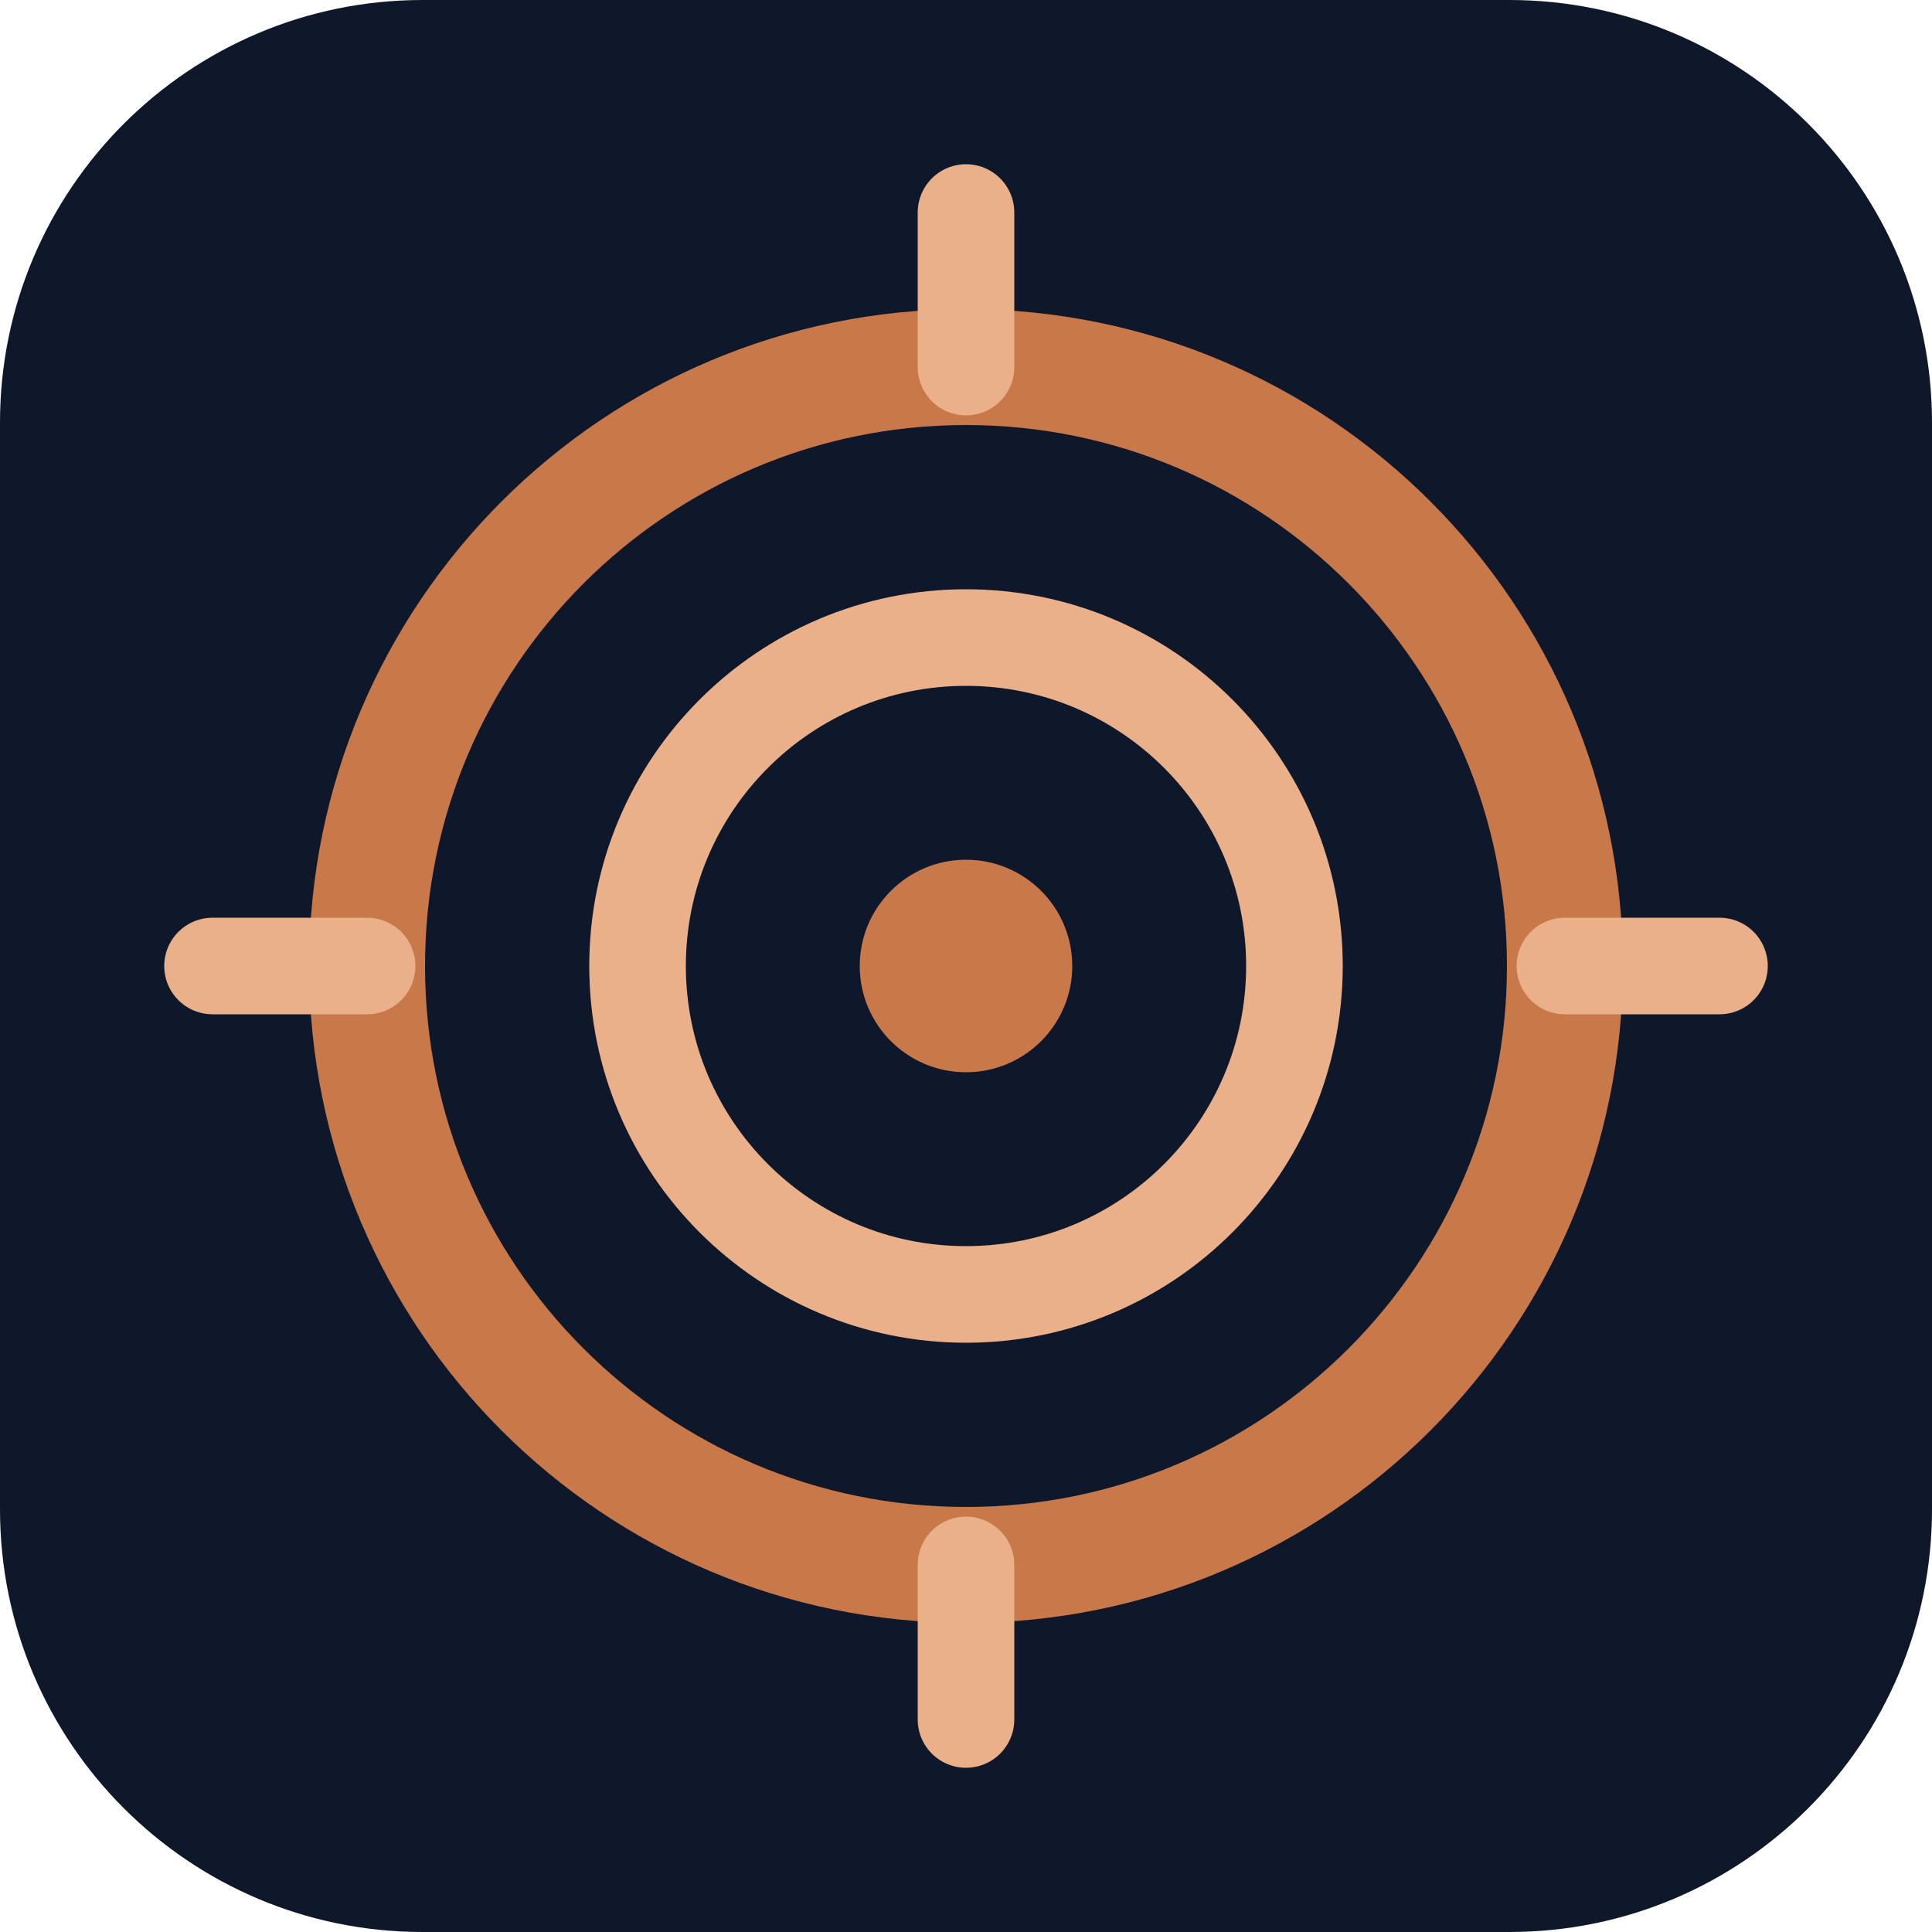
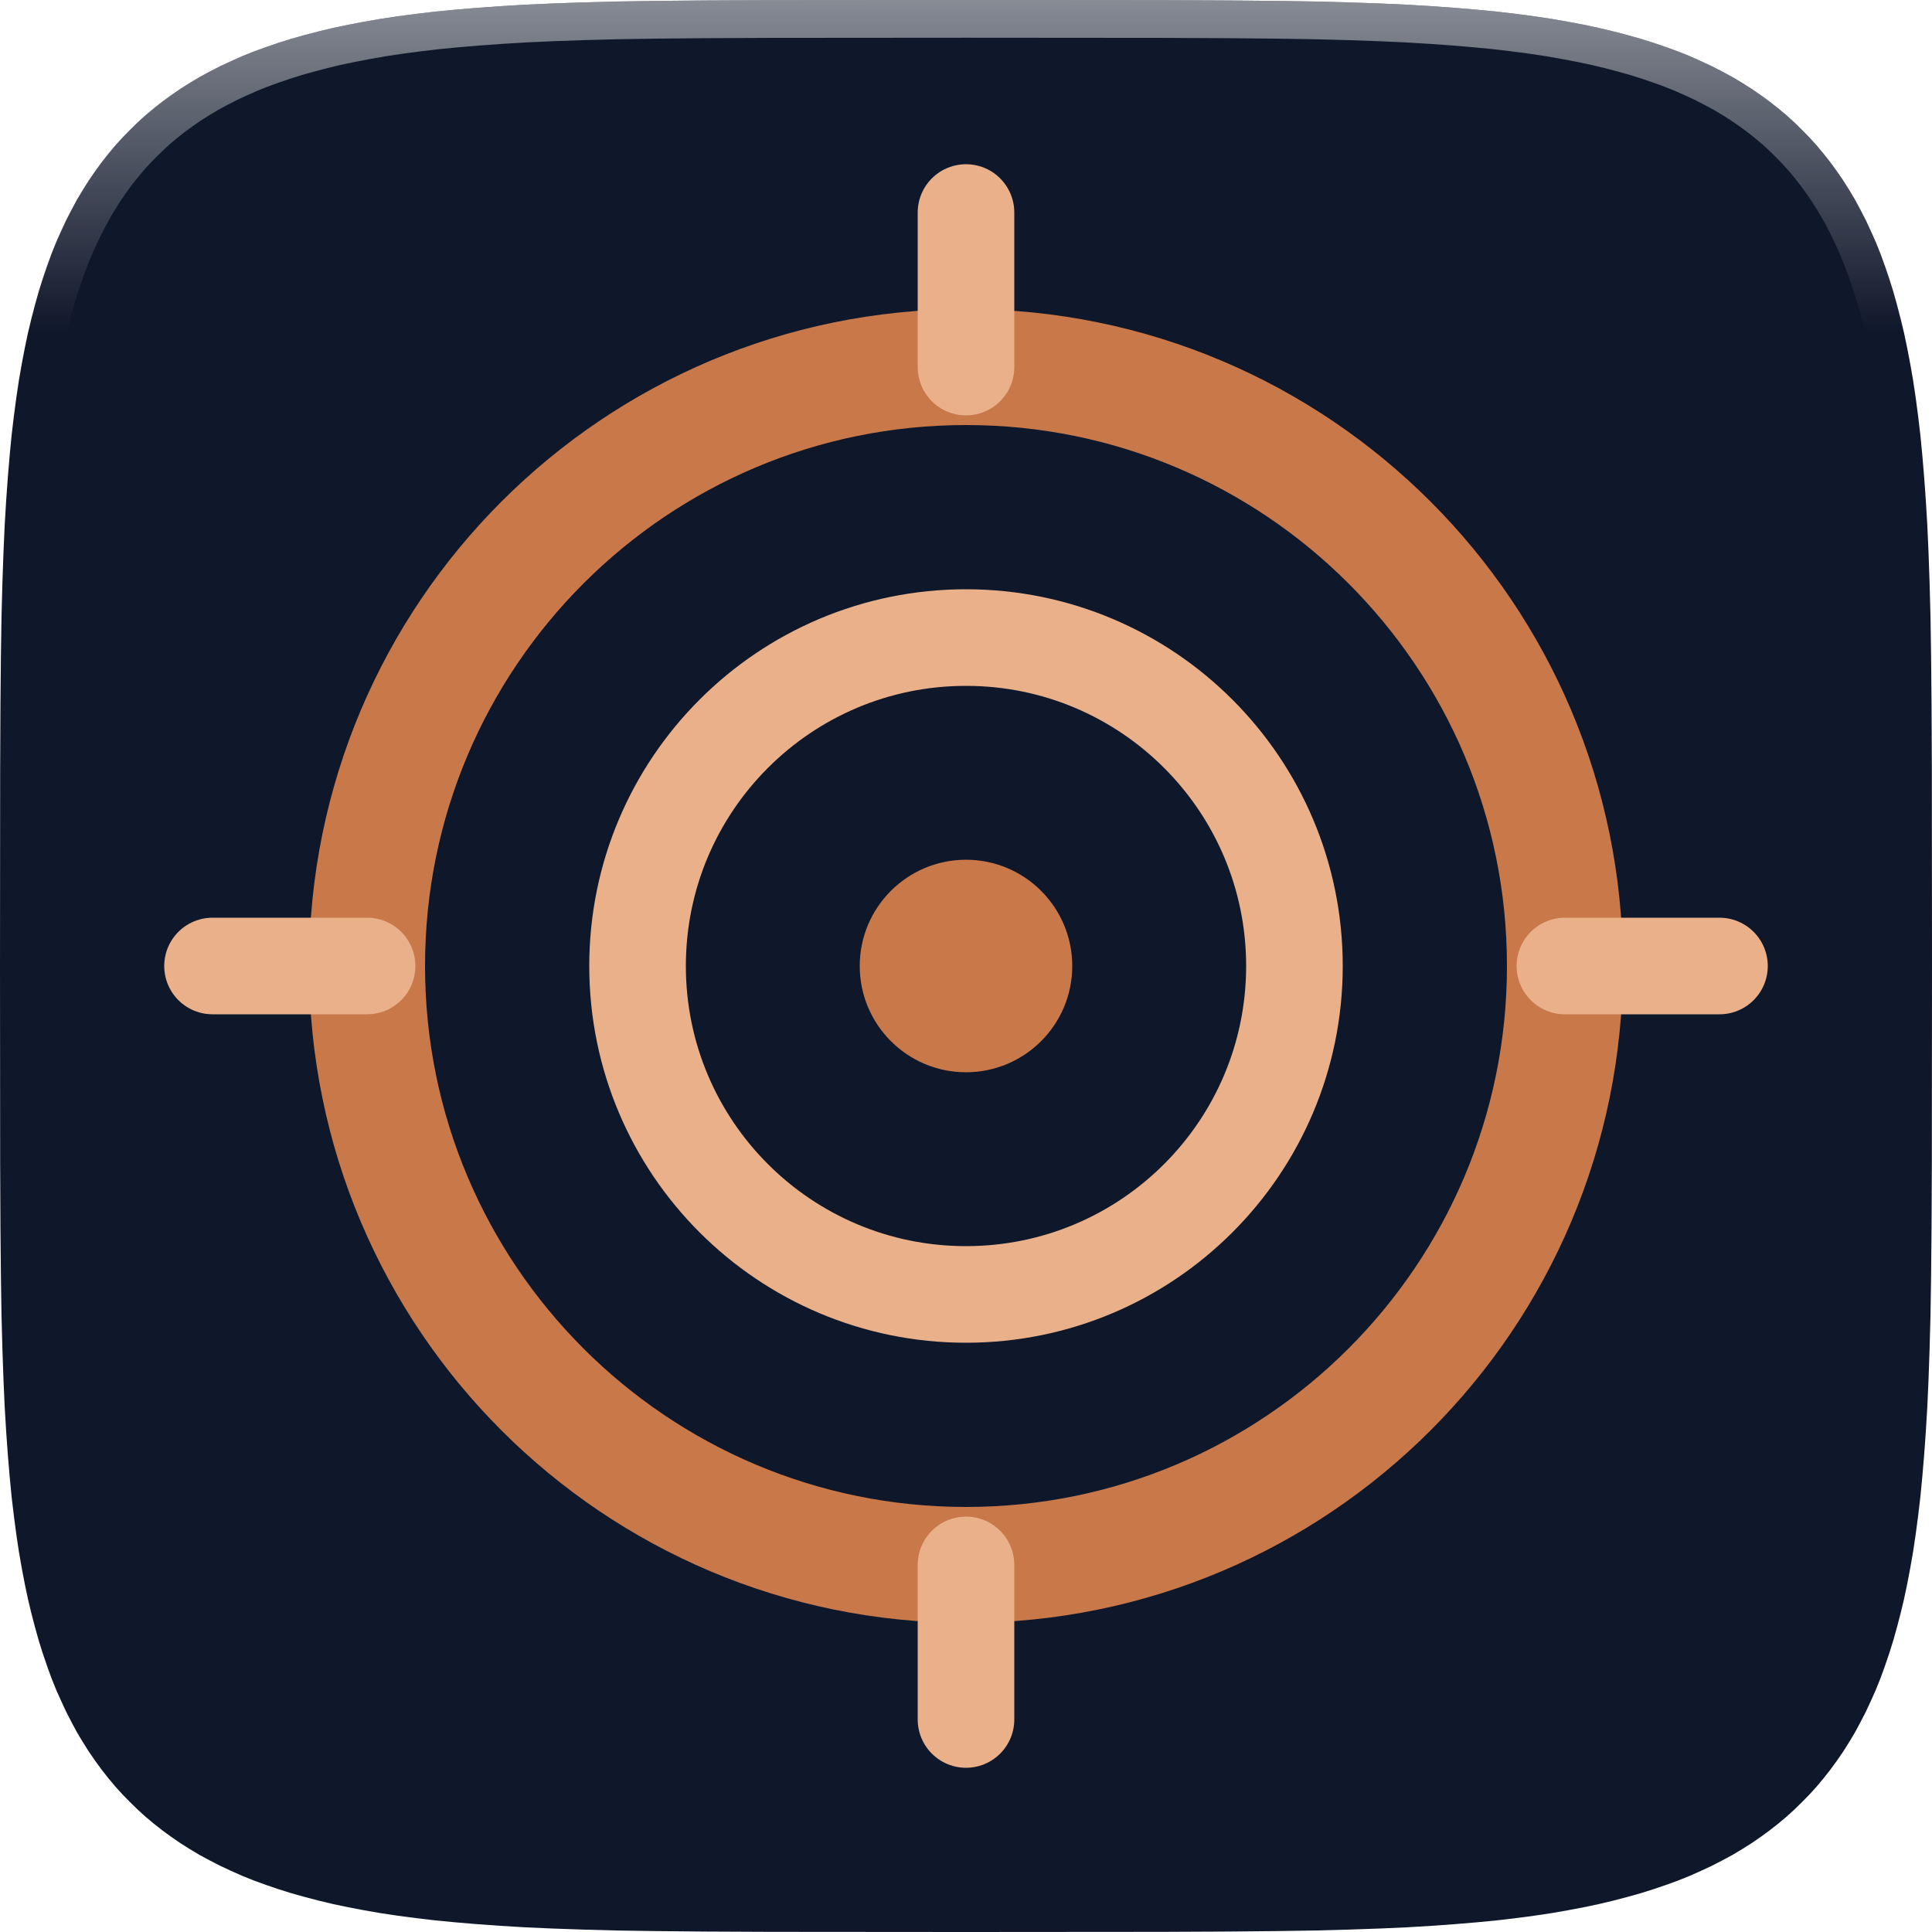
<svg xmlns="http://www.w3.org/2000/svg" width="128" height="128" viewBox="0 0 128 128">
  <defs>
    <clipPath id="jt-tile">
-       <rect x="0" y="0" width="128" height="128" rx="28" />
+       <path d="M128.00 64.00 L127.99 77.00 L127.97 81.35 L127.94 84.54 L127.90 87.15 L127.84 89.40 L127.77 91.40 L127.69 93.20 L127.59 94.86 L127.48 96.39 L127.36 97.82 L127.23 99.17 L127.08 100.44 L126.92 101.65 L126.75 102.79 L126.56 103.88 L126.36 104.93 L126.15 105.93 L125.92 106.89 L125.68 107.81 L125.43 108.70 L125.16 109.56 L124.88 110.38 L124.59 111.18 L124.28 111.95 L123.95 112.69 L123.62 113.40 L123.26 114.10 L122.90 114.77 L122.51 115.42 L122.12 116.04 L121.70 116.65 L121.27 117.24 L120.83 117.80 L120.37 118.35 L119.89 118.88 L119.39 119.39 L118.88 119.89 L118.35 120.37 L117.80 120.83 L117.24 121.27 L116.65 121.70 L116.04 122.12 L115.42 122.51 L114.77 122.90 L114.10 123.26 L113.40 123.62 L112.69 123.95 L111.95 124.28 L111.18 124.59 L110.38 124.88 L109.56 125.16 L108.70 125.43 L107.81 125.68 L106.89 125.92 L105.93 126.15 L104.93 126.36 L103.88 126.56 L102.79 126.75 L101.65 126.92 L100.44 127.08 L99.17 127.23 L97.82 127.36 L96.39 127.48 L94.86 127.59 L93.20 127.69 L91.40 127.77 L89.40 127.84 L87.15 127.90 L84.54 127.94 L81.35 127.97 L77.00 127.99 L64.00 128.00 L51.00 127.99 L46.65 127.97 L43.46 127.94 L40.85 127.90 L38.60 127.84 L36.60 127.77 L34.80 127.69 L33.14 127.59 L31.61 127.48 L30.18 127.36 L28.83 127.23 L27.56 127.08 L26.35 126.92 L25.21 126.75 L24.12 126.56 L23.07 126.36 L22.07 126.15 L21.11 125.92 L20.19 125.68 L19.30 125.43 L18.44 125.16 L17.62 124.88 L16.82 124.59 L16.05 124.28 L15.31 123.95 L14.60 123.62 L13.90 123.26 L13.23 122.90 L12.58 122.51 L11.96 122.12 L11.35 121.70 L10.76 121.27 L10.20 120.83 L9.65 120.37 L9.12 119.89 L8.61 119.39 L8.11 118.88 L7.63 118.35 L7.17 117.80 L6.73 117.24 L6.30 116.65 L5.88 116.04 L5.49 115.42 L5.10 114.77 L4.74 114.10 L4.38 113.40 L4.05 112.69 L3.72 111.95 L3.41 111.18 L3.12 110.38 L2.84 109.56 L2.57 108.70 L2.32 107.81 L2.08 106.89 L1.85 105.93 L1.64 104.93 L1.44 103.88 L1.25 102.79 L1.08 101.65 L0.92 100.44 L0.77 99.17 L0.64 97.82 L0.52 96.39 L0.41 94.86 L0.31 93.20 L0.23 91.40 L0.16 89.40 L0.10 87.15 L0.06 84.54 L0.03 81.35 L0.01 77.00 L0.00 64.00 L0.01 51.00 L0.03 46.65 L0.06 43.46 L0.10 40.85 L0.16 38.60 L0.23 36.60 L0.31 34.80 L0.41 33.14 L0.52 31.61 L0.64 30.18 L0.77 28.83 L0.92 27.56 L1.08 26.35 L1.25 25.21 L1.44 24.12 L1.64 23.07 L1.85 22.07 L2.08 21.11 L2.32 20.19 L2.57 19.30 L2.84 18.44 L3.12 17.62 L3.41 16.82 L3.72 16.05 L4.05 15.31 L4.38 14.60 L4.74 13.90 L5.10 13.23 L5.49 12.58 L5.88 11.96 L6.30 11.35 L6.73 10.76 L7.17 10.20 L7.63 9.65 L8.11 9.12 L8.61 8.61 L9.12 8.11 L9.65 7.63 L10.20 7.17 L10.76 6.73 L11.35 6.30 L11.96 5.88 L12.58 5.49 L13.23 5.10 L13.90 4.74 L14.60 4.38 L15.31 4.05 L16.05 3.72 L16.82 3.41 L17.62 3.12 L18.44 2.84 L19.30 2.57 L20.19 2.32 L21.11 2.08 L22.07 1.85 L23.07 1.64 L24.12 1.44 L25.21 1.25 L26.35 1.08 L27.56 0.92 L28.83 0.77 L30.18 0.64 L31.61 0.52 L33.14 0.41 L34.80 0.31 L36.60 0.23 L38.60 0.16 L40.85 0.10 L43.46 0.06 L46.65 0.03 L51.00 0.01 L64.00 0.00 L77.00 0.01 L81.35 0.03 L84.54 0.06 L87.15 0.10 L89.40 0.16 L91.40 0.23 L93.20 0.31 L94.86 0.41 L96.39 0.52 L97.82 0.64 L99.17 0.77 L100.44 0.92 L101.65 1.08 L102.79 1.25 L103.88 1.44 L104.93 1.64 L105.93 1.85 L106.89 2.08 L107.81 2.32 L108.70 2.57 L109.56 2.84 L110.38 3.12 L111.18 3.41 L111.95 3.72 L112.69 4.05 L113.40 4.38 L114.10 4.74 L114.77 5.10 L115.42 5.49 L116.04 5.88 L116.65 6.30 L117.24 6.73 L117.80 7.17 L118.35 7.63 L118.88 8.11 L119.39 8.61 L119.89 9.12 L120.37 9.65 L120.83 10.20 L121.27 10.76 L121.70 11.35 L122.12 11.96 L122.51 12.58 L122.90 13.23 L123.26 13.90 L123.62 14.60 L123.95 15.31 L124.28 16.05 L124.59 16.82 L124.88 17.62 L125.16 18.44 L125.43 19.30 L125.68 20.19 L125.92 21.11 L126.15 22.07 L126.36 23.07 L126.56 24.12 L126.75 25.21 L126.92 26.35 L127.08 27.56 L127.23 28.83 L127.36 30.18 L127.48 31.61 L127.59 33.14 L127.69 34.80 L127.77 36.60 L127.84 38.60 L127.90 40.85 L127.94 43.46 L127.97 46.65 L127.99 51.00 Z" />
    </clipPath>
+     <linearGradient id="hl" gradientUnits="userSpaceOnUse" x1="0" y1="0" x2="0" y2="22">
+       <stop offset="0" stop-color="#FFFFFF" stop-opacity="0.5" />
+       <stop offset="1" stop-color="#FFFFFF" stop-opacity="0" />
+     </linearGradient>
  </defs>
  <g clip-path="url(#jt-tile)">
    <svg x="0" y="0" width="128" height="128" viewBox="0 0 200 200">
      <rect width="200" height="200" rx="40" fill="#0f172a" />
      <circle cx="100" cy="100" r="62" fill="none" stroke="#C9784A" stroke-width="12" />
      <circle cx="100" cy="100" r="34" fill="none" stroke="#E9B08A" stroke-width="10" />
      <circle cx="100" cy="100" r="11" fill="#C9784A" />
      <g stroke="#E9B08A" stroke-width="10" stroke-linecap="round">
        <line x1="100" y1="22" x2="100" y2="38" />
        <line x1="100" y1="162" x2="100" y2="178" />
        <line x1="22" y1="100" x2="38" y2="100" />
        <line x1="162" y1="100" x2="178" y2="100" />
      </g>
    </svg>
+     <path d="M128.00 64.00 L127.99 77.00 L127.97 81.35 L127.94 84.54 L127.90 87.15 L127.84 89.40 L127.77 91.40 L127.69 93.20 L127.59 94.86 L127.48 96.39 L127.36 97.82 L127.23 99.17 L127.08 100.44 L126.92 101.65 L126.75 102.79 L126.56 103.88 L126.36 104.93 L126.15 105.93 L125.92 106.89 L125.68 107.81 L125.43 108.70 L125.16 109.56 L124.88 110.38 L124.59 111.18 L124.28 111.95 L123.95 112.69 L123.62 113.40 L123.26 114.10 L122.90 114.77 L122.51 115.42 L122.12 116.04 L121.70 116.65 L121.27 117.24 L120.83 117.80 L120.37 118.35 L119.89 118.88 L119.39 119.39 L118.88 119.89 L118.35 120.37 L117.80 120.83 L117.24 121.27 L116.65 121.70 L116.04 122.12 L115.42 122.51 L114.77 122.90 L114.10 123.26 L113.40 123.62 L112.69 123.95 L111.95 124.28 L111.18 124.59 L110.38 124.88 L109.56 125.16 L108.70 125.43 L107.81 125.68 L106.89 125.92 L105.93 126.15 L104.93 126.36 L103.88 126.56 L102.79 126.75 L101.65 126.92 L100.44 127.08 L99.17 127.23 L97.82 127.36 L96.39 127.48 L94.86 127.59 L93.20 127.69 L91.40 127.77 L89.40 127.84 L87.15 127.90 L84.54 127.94 L81.35 127.97 L77.00 127.99 L64.00 128.00 L51.00 127.99 L46.65 127.97 L43.46 127.94 L40.85 127.90 L38.60 127.84 L36.60 127.77 L34.80 127.69 L33.14 127.59 L31.61 127.48 L30.18 127.36 L28.83 127.23 L27.56 127.08 L26.35 126.92 L25.21 126.75 L24.12 126.56 L23.07 126.36 L22.07 126.15 L21.11 125.92 L20.19 125.68 L19.30 125.43 L18.44 125.16 L17.62 124.88 L16.82 124.59 L16.05 124.28 L15.31 123.95 L14.60 123.62 L13.90 123.26 L13.23 122.90 L12.58 122.51 L11.96 122.12 L11.35 121.70 L10.76 121.27 L10.20 120.83 L9.65 120.37 L9.12 119.89 L8.61 119.39 L8.11 118.88 L7.63 118.35 L7.17 117.80 L6.73 117.24 L6.30 116.65 L5.88 116.04 L5.49 115.42 L5.10 114.77 L4.74 114.10 L4.38 113.40 L4.05 112.69 L3.72 111.95 L3.41 111.18 L3.12 110.38 L2.84 109.56 L2.57 108.70 L2.32 107.81 L2.08 106.89 L1.85 105.93 L1.64 104.93 L1.44 103.88 L1.25 102.79 L1.08 101.65 L0.92 100.44 L0.77 99.17 L0.64 97.82 L0.52 96.39 L0.41 94.86 L0.31 93.20 L0.23 91.40 L0.16 89.40 L0.10 87.15 L0.06 84.54 L0.03 81.35 L0.01 77.00 L0.00 64.00 L0.01 51.00 L0.03 46.65 L0.06 43.46 L0.10 40.85 L0.16 38.60 L0.23 36.60 L0.31 34.80 L0.41 33.14 L0.52 31.61 L0.64 30.18 L0.77 28.83 L0.92 27.56 L1.08 26.35 L1.25 25.21 L1.44 24.12 L1.64 23.07 L1.85 22.07 L2.08 21.11 L2.32 20.19 L2.57 19.30 L2.84 18.44 L3.12 17.62 L3.41 16.82 L3.72 16.05 L4.05 15.31 L4.38 14.60 L4.74 13.90 L5.10 13.23 L5.49 12.58 L5.88 11.96 L6.30 11.35 L6.73 10.76 L7.17 10.20 L7.63 9.65 L8.11 9.12 L8.61 8.61 L9.12 8.11 L9.65 7.63 L10.20 7.17 L10.76 6.73 L11.35 6.30 L11.96 5.88 L12.58 5.49 L13.23 5.10 L13.90 4.74 L14.60 4.38 L15.31 4.05 L16.05 3.72 L16.82 3.41 L17.62 3.12 L18.44 2.84 L19.30 2.57 L20.19 2.32 L21.11 2.08 L22.07 1.85 L23.07 1.64 L24.12 1.44 L25.21 1.25 L26.35 1.08 L27.56 0.92 L28.83 0.77 L30.18 0.64 L31.61 0.52 L33.14 0.41 L34.80 0.31 L36.60 0.23 L38.60 0.16 L40.85 0.10 L43.46 0.06 L46.65 0.03 L51.00 0.01 L64.00 0.00 L77.00 0.01 L81.35 0.03 L84.54 0.06 L87.15 0.10 L89.40 0.16 L91.40 0.23 L93.20 0.31 L94.86 0.41 L96.39 0.52 L97.82 0.64 L99.17 0.77 L100.44 0.92 L101.65 1.08 L102.79 1.25 L103.88 1.44 L104.93 1.64 L105.93 1.85 L106.89 2.08 L107.81 2.32 L108.70 2.57 L109.56 2.84 L110.38 3.12 L111.18 3.41 L111.95 3.72 L112.69 4.05 L113.40 4.38 L114.10 4.74 L114.77 5.10 L115.42 5.49 L116.04 5.88 L116.65 6.30 L117.24 6.73 L117.80 7.17 L118.35 7.63 L118.88 8.11 L119.39 8.61 L119.89 9.12 L120.37 9.65 L120.83 10.20 L121.27 10.76 L121.70 11.35 L122.12 11.96 L122.51 12.58 L122.90 13.23 L123.26 13.90 L123.62 14.60 L123.95 15.31 L124.28 16.05 L124.59 16.82 L124.88 17.62 L125.16 18.44 L125.43 19.30 L125.68 20.19 L125.92 21.11 L126.15 22.07 L126.36 23.07 L126.56 24.12 L126.75 25.21 L126.92 26.35 L127.08 27.56 L127.23 28.83 L127.36 30.18 L127.48 31.61 L127.59 33.14 L127.69 34.80 L127.77 36.60 L127.84 38.60 L127.90 40.85 L127.94 43.46 L127.97 46.65 L127.99 51.00 Z" fill="none" stroke="url(#hl)" stroke-width="5" />
  </g>
</svg>
